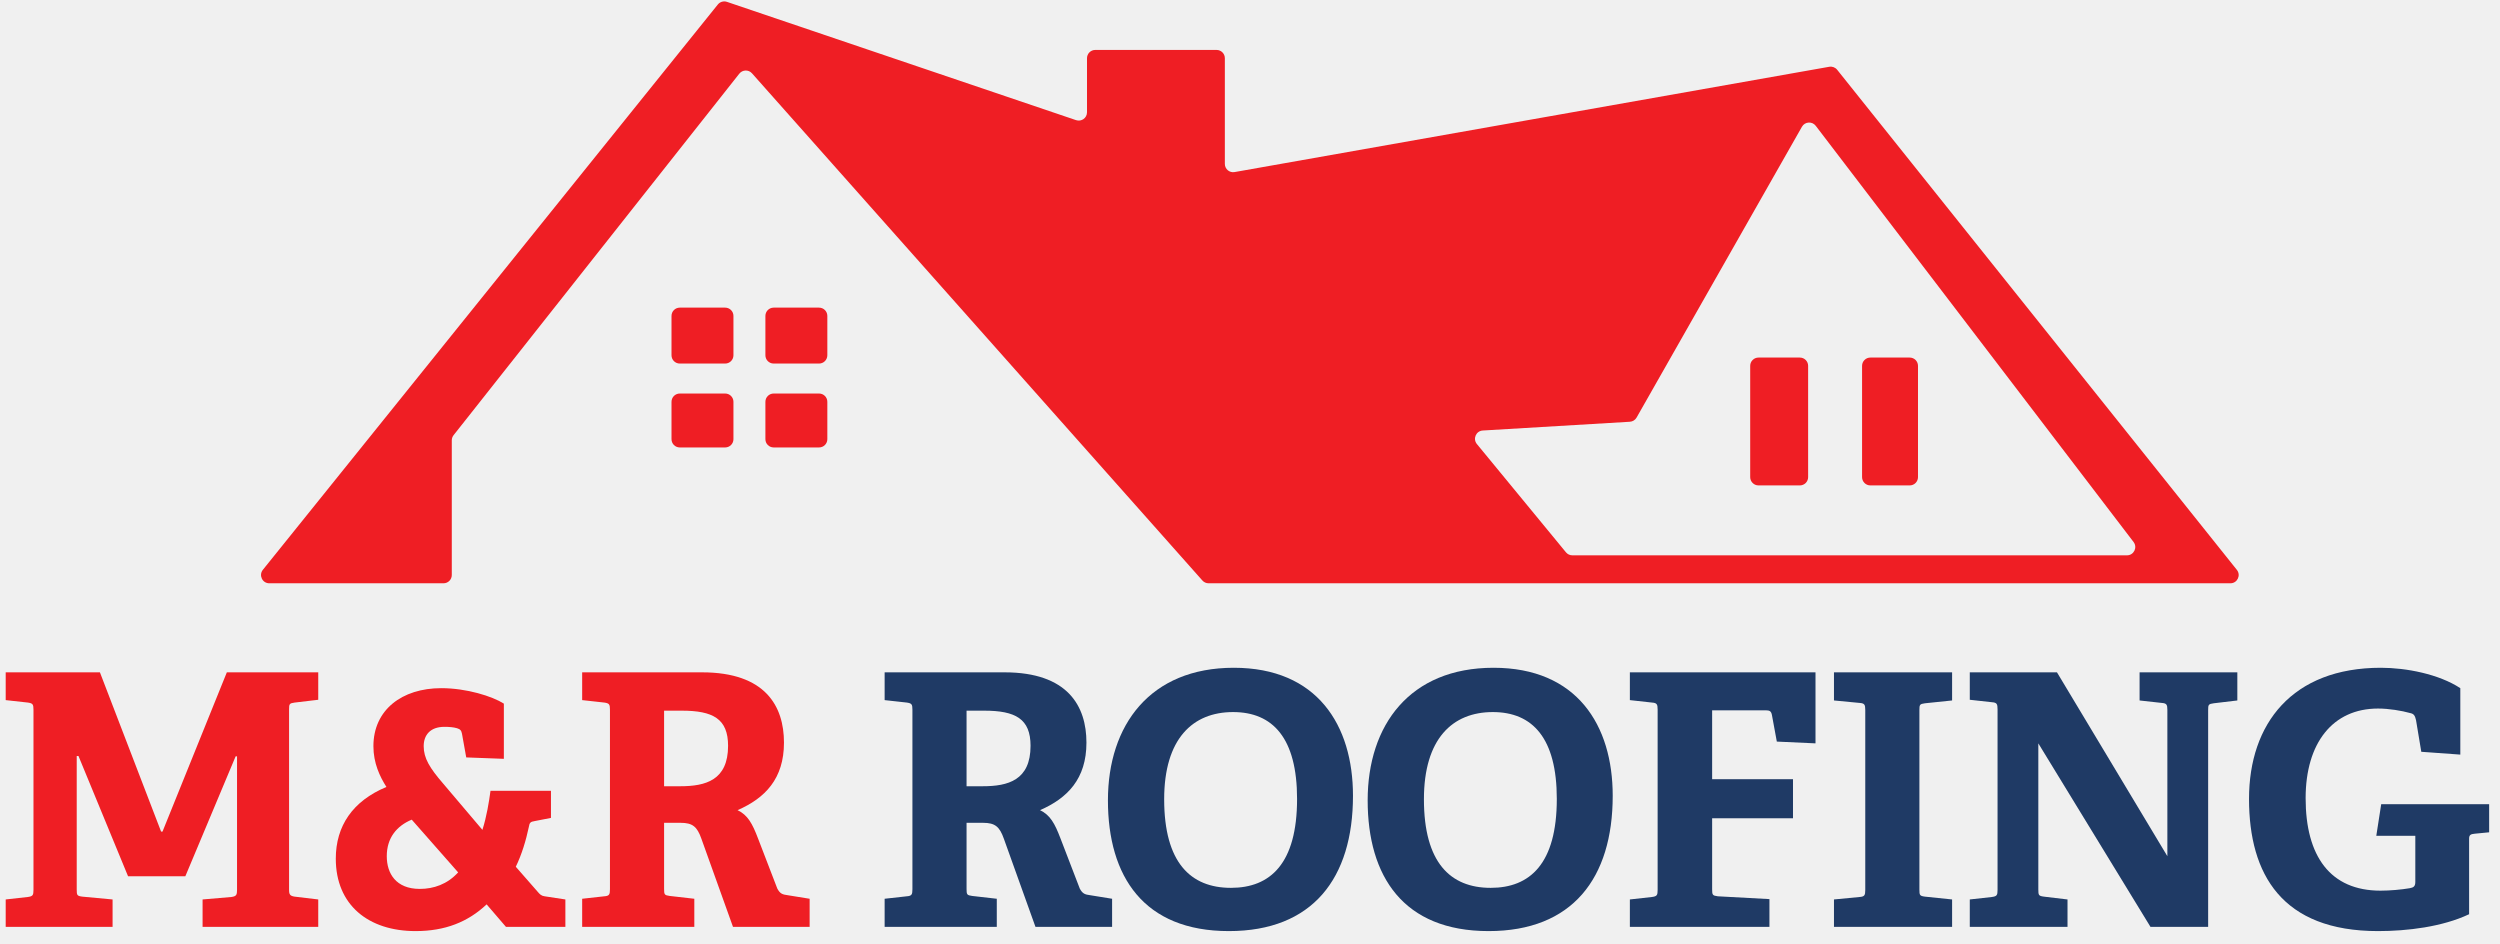
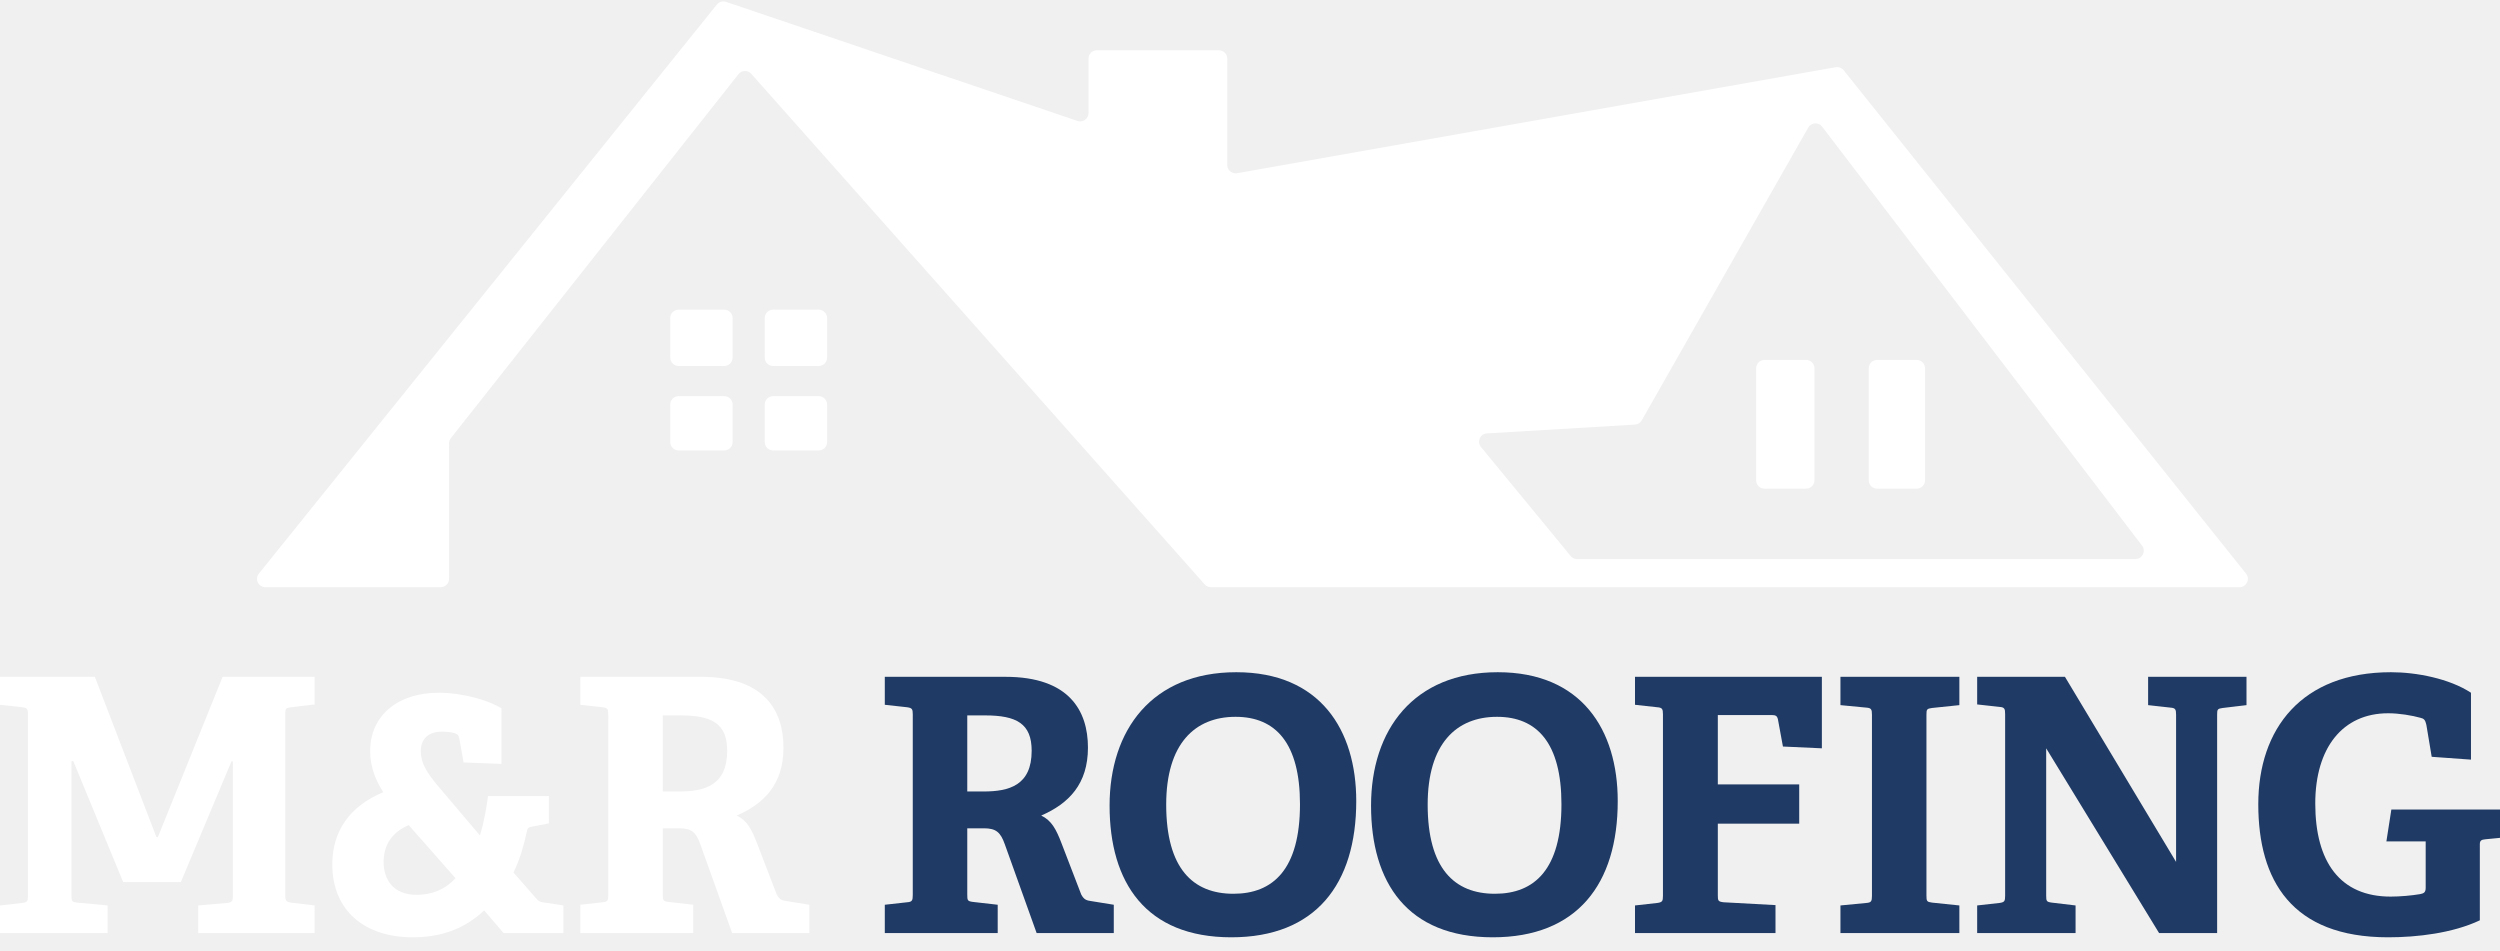
- <svg xmlns="http://www.w3.org/2000/svg" width="151" height="57" viewBox="0 0 151 57" fill="none">
-   <path d="M41.059 21.959C40.783 21.959 40.559 21.735 40.559 21.459V19.081C40.559 18.805 40.783 18.581 41.059 18.581H43.8C44.076 18.581 44.3 18.805 44.3 19.081V21.459C44.3 21.735 44.076 21.959 43.8 21.959H41.059Z" fill="#EF1E24" />
-   <path d="M46.73 18.581C46.454 18.581 46.23 18.805 46.23 19.081V21.459C46.23 21.735 46.454 21.959 46.73 21.959H49.471C49.747 21.959 49.971 21.735 49.971 21.459V19.081C49.971 18.805 49.747 18.581 49.471 18.581H46.73Z" fill="#EF1E24" />
-   <path d="M46.73 23.769C46.454 23.769 46.23 23.993 46.23 24.269V26.526C46.23 26.803 46.454 27.026 46.73 27.026H49.471C49.747 27.026 49.971 26.803 49.971 26.526V24.269C49.971 23.993 49.747 23.769 49.471 23.769H46.73Z" fill="#EF1E24" />
-   <path d="M41.059 23.769C40.783 23.769 40.559 23.993 40.559 24.269V26.526C40.559 26.803 40.783 27.026 41.059 27.026H43.8C44.076 27.026 44.3 26.803 44.3 26.526V24.269C44.3 23.993 44.076 23.769 43.8 23.769H41.059Z" fill="#EF1E24" />
-   <path fill-rule="evenodd" clip-rule="evenodd" d="M16.266 35.231C15.846 35.231 15.614 34.745 15.877 34.417L43.357 0.272C43.488 0.109 43.708 0.045 43.907 0.112L64.995 7.257C65.319 7.367 65.655 7.126 65.655 6.783V3.516C65.655 3.24 65.879 3.016 66.155 3.016H73.481C73.757 3.016 73.981 3.24 73.981 3.516V9.901C73.981 10.212 74.261 10.447 74.568 10.393L110.488 4.033C110.668 4.001 110.851 4.071 110.965 4.214L135.106 34.419C135.368 34.746 135.135 35.231 134.716 35.231H72.999C72.856 35.231 72.72 35.17 72.625 35.063L45.42 4.428C45.213 4.195 44.847 4.206 44.654 4.45L27.395 26.287C27.326 26.375 27.288 26.484 27.288 26.597V34.731C27.288 35.007 27.064 35.231 26.788 35.231H16.266ZM98.444 25.474C98.613 25.464 98.765 25.369 98.849 25.222L108.838 7.655C109.015 7.343 109.453 7.314 109.67 7.598L128.868 32.738C129.119 33.067 128.884 33.542 128.47 33.542H94.969C94.82 33.542 94.678 33.475 94.583 33.359L89.204 26.82C88.944 26.504 89.152 26.027 89.56 26.003L98.444 25.474Z" fill="#EF1E24" />
-   <path d="M105.712 22.097C105.712 21.821 105.936 21.597 106.212 21.597H108.711C108.988 21.597 109.211 21.821 109.211 22.097V28.819C109.211 29.095 108.988 29.319 108.711 29.319H106.212C105.936 29.319 105.712 29.095 105.712 28.819V22.097Z" fill="#EF1E24" />
-   <path d="M112.969 21.597C112.693 21.597 112.469 21.821 112.469 22.097V28.819C112.469 29.095 112.693 29.319 112.969 29.319H115.347C115.624 29.319 115.847 29.095 115.847 28.819V22.097C115.847 21.821 115.624 21.597 115.347 21.597H112.969Z" fill="#EF1E24" />
-   <path d="M19.222 55.983H12.236V54.327L13.977 54.178C14.274 54.136 14.317 54.051 14.317 53.754V45.684H14.232L11.195 52.925H7.734L4.74 45.663H4.634V53.732C4.634 54.072 4.655 54.115 4.973 54.157L6.8 54.327V55.983H0.344V54.327L1.682 54.178C1.979 54.136 2.022 54.072 2.022 53.754V42.86C2.022 42.542 1.979 42.478 1.682 42.435L0.344 42.287V40.609H6.035L9.73 50.229H9.815L13.701 40.609H19.222V42.266L17.799 42.435C17.481 42.478 17.46 42.52 17.46 42.839V53.754C17.46 54.03 17.523 54.115 17.799 54.157L19.222 54.327V55.983Z" fill="#EF1E24" />
-   <path d="M34.149 55.983H30.56L29.392 54.624C28.267 55.686 26.886 56.238 25.102 56.238C22.257 56.238 20.282 54.667 20.282 51.864C20.282 49.889 21.301 48.381 23.34 47.532C22.936 46.895 22.554 46.088 22.554 45.069C22.554 42.881 24.274 41.565 26.653 41.565C28.182 41.565 29.732 42.053 30.433 42.499V45.833L28.16 45.748L27.905 44.325C27.863 44.113 27.799 44.049 27.608 43.986C27.396 43.922 27.12 43.901 26.844 43.901C25.994 43.901 25.591 44.389 25.591 45.069C25.591 45.791 25.952 46.385 26.759 47.319L29.137 50.123C29.392 49.337 29.541 48.402 29.626 47.765H33.278V49.401L32.301 49.592C32.046 49.634 31.983 49.676 31.94 49.953C31.77 50.76 31.515 51.609 31.154 52.352L32.492 53.881C32.599 54.008 32.705 54.115 32.896 54.136L34.149 54.327V55.983ZM27.672 52.692L24.869 49.507C23.956 49.889 23.361 50.611 23.361 51.715C23.361 52.756 23.913 53.69 25.357 53.69C26.186 53.69 27.014 53.414 27.672 52.692Z" fill="#EF1E24" />
-   <path d="M48.902 55.983H44.273L42.362 50.653C42.107 49.931 41.831 49.698 41.109 49.698H40.111V53.69C40.111 54.03 40.132 54.072 40.451 54.115L41.937 54.285V55.983H35.163V54.285L36.501 54.136C36.798 54.115 36.841 54.03 36.841 53.711V42.86C36.841 42.542 36.798 42.478 36.501 42.435L35.163 42.287V40.609H42.404C46.227 40.609 47.352 42.648 47.352 44.856C47.352 47.043 46.205 48.211 44.549 48.933C45.165 49.231 45.441 49.74 45.781 50.632L46.949 53.669C47.118 53.987 47.267 54.03 47.586 54.072L48.902 54.285V55.983ZM40.111 47.489H41.088C42.617 47.489 43.976 47.128 43.976 45.047C43.976 43.412 43.062 42.924 41.173 42.924H40.111V47.489Z" fill="#EF1E24" />
-   <path d="M67.171 55.983H62.542L60.631 50.653C60.376 49.931 60.1 49.698 59.378 49.698H58.38V53.69C58.38 54.03 58.401 54.072 58.72 54.115L60.206 54.285V55.983H53.432V54.285L54.77 54.136C55.067 54.115 55.11 54.03 55.11 53.711V42.86C55.11 42.541 55.067 42.478 54.77 42.435L53.432 42.287V40.609H60.673C64.496 40.609 65.621 42.648 65.621 44.856C65.621 47.043 64.474 48.211 62.818 48.933C63.434 49.231 63.71 49.74 64.05 50.632L65.218 53.669C65.388 53.987 65.536 54.03 65.855 54.072L67.171 54.285V55.983ZM58.38 47.489H59.357C60.886 47.489 62.245 47.128 62.245 45.047C62.245 43.412 61.332 42.924 59.442 42.924H58.38V47.489Z" fill="#1F3A65" />
-   <path d="M74.224 56.238C69.085 56.238 66.919 52.947 66.919 48.339C66.919 43.794 69.467 40.333 74.521 40.333C79.554 40.333 81.72 43.794 81.72 48.063C81.72 53.053 79.278 56.238 74.224 56.238ZM74.351 53.626C76.729 53.626 78.343 52.161 78.343 48.254C78.343 44.58 76.878 43.009 74.478 43.009C72.036 43.009 70.316 44.623 70.316 48.275C70.316 52.097 71.909 53.626 74.351 53.626Z" fill="#1F3A65" />
-   <path d="M89.912 56.238C84.773 56.238 82.607 52.947 82.607 48.339C82.607 43.794 85.155 40.333 90.209 40.333C95.242 40.333 97.408 43.794 97.408 48.063C97.408 53.053 94.966 56.238 89.912 56.238ZM90.039 53.626C92.418 53.626 94.031 52.161 94.031 48.254C94.031 44.58 92.566 43.009 90.167 43.009C87.725 43.009 86.005 44.623 86.005 48.275C86.005 52.097 87.597 53.626 90.039 53.626Z" fill="#1F3A65" />
-   <path d="M106.874 55.983H98.444V54.327L99.782 54.178C100.079 54.136 100.121 54.072 100.121 53.754V42.86C100.121 42.541 100.079 42.457 99.782 42.435L98.444 42.287V40.609H109.656V44.899L107.32 44.792L107.023 43.179C106.98 42.966 106.895 42.903 106.662 42.903H103.413V47.065H108.297V49.422H103.413V53.711C103.413 54.051 103.434 54.093 103.753 54.136L106.874 54.306V55.983Z" fill="#1F3A65" />
-   <path d="M117.907 55.983H110.772V54.327L112.322 54.178C112.619 54.157 112.662 54.072 112.662 53.754V42.881C112.662 42.563 112.619 42.478 112.322 42.457L110.772 42.308V40.609H117.907V42.308L116.271 42.478C115.953 42.52 115.932 42.563 115.932 42.881V53.732C115.932 54.072 115.953 54.115 116.271 54.157L117.907 54.327V55.983Z" fill="#1F3A65" />
-   <path d="M133.372 55.983H129.889L123.115 44.899V53.732C123.115 54.072 123.137 54.115 123.455 54.157L124.878 54.327V55.983H118.975V54.327L120.312 54.178C120.61 54.136 120.652 54.072 120.652 53.754V42.839C120.652 42.52 120.61 42.435 120.312 42.414L118.975 42.266V40.609H124.241L130.909 51.715V42.881C130.909 42.563 130.866 42.478 130.569 42.457L129.231 42.308V40.609H135.135V42.308L133.712 42.478C133.393 42.52 133.372 42.563 133.372 42.881V55.983Z" fill="#1F3A65" />
-   <path d="M150.344 50.271L149.474 50.356C149.219 50.377 149.134 50.441 149.134 50.653V55.219C147.52 55.983 145.397 56.238 143.634 56.238C137.837 56.238 135.841 52.819 135.841 48.254C135.841 43.709 138.453 40.333 143.804 40.333C145.333 40.333 147.308 40.715 148.603 41.565V45.578L146.246 45.408L145.928 43.497C145.864 43.2 145.779 43.115 145.588 43.072C145.057 42.924 144.292 42.796 143.634 42.796C140.895 42.796 139.26 44.877 139.26 48.211C139.26 51.715 140.746 53.796 143.783 53.796C144.356 53.796 145.057 53.732 145.545 53.648C145.779 53.605 145.885 53.541 145.885 53.265V50.483H143.528L143.825 48.572H150.344V50.271Z" fill="#1F3A65" />
+ <svg xmlns="http://www.w3.org/2000/svg" width="150" height="57" viewBox="0 0 150 57" fill="none">
+   <path d="M40.715 21.959C40.439 21.959 40.215 21.735 40.215 21.459V19.081C40.215 18.805 40.439 18.581 40.715 18.581H43.456C43.732 18.581 43.956 18.805 43.956 19.081V21.459C43.956 21.735 43.732 21.959 43.456 21.959H40.715Z" fill="white" />
+   <path d="M46.386 18.581C46.11 18.581 45.886 18.805 45.886 19.081V21.459C45.886 21.735 46.11 21.959 46.386 21.959H49.126C49.402 21.959 49.626 21.735 49.626 21.459V19.081C49.626 18.805 49.402 18.581 49.126 18.581H46.386Z" fill="white" />
+   <path d="M46.386 23.769C46.11 23.769 45.886 23.993 45.886 24.269V26.526C45.886 26.803 46.11 27.026 46.386 27.026H49.126C49.402 27.026 49.626 26.803 49.626 26.526V24.269C49.626 23.993 49.402 23.769 49.126 23.769H46.386Z" fill="white" />
+   <path d="M40.715 23.769C40.439 23.769 40.215 23.993 40.215 24.269V26.526C40.215 26.803 40.439 27.026 40.715 27.026H43.456C43.732 27.026 43.956 26.803 43.956 26.526V24.269C43.956 23.993 43.732 23.769 43.456 23.769H40.715Z" fill="white" />
+   <path fill-rule="evenodd" clip-rule="evenodd" d="M15.922 35.231C15.502 35.231 15.269 34.745 15.533 34.417L43.013 0.272C43.144 0.109 43.364 0.045 43.562 0.112L64.651 7.257C64.975 7.367 65.311 7.126 65.311 6.783V3.516C65.311 3.24 65.535 3.016 65.811 3.016H73.136C73.412 3.016 73.636 3.24 73.636 3.516V9.901C73.636 10.212 73.917 10.447 74.224 10.393L110.143 4.033C110.324 4.001 110.507 4.071 110.621 4.214L134.762 34.419C135.024 34.746 134.79 35.231 134.371 35.231H72.654C72.512 35.231 72.376 35.17 72.281 35.063L45.076 4.428C44.869 4.195 44.502 4.206 44.309 4.45L27.051 26.287C26.981 26.375 26.943 26.484 26.943 26.597V34.731C26.943 35.007 26.719 35.231 26.443 35.231H15.922ZM98.1 25.474C98.268 25.464 98.421 25.369 98.504 25.222L108.494 7.655C108.671 7.343 109.108 7.314 109.326 7.598L128.523 32.738C128.775 33.067 128.54 33.542 128.126 33.542H94.625C94.475 33.542 94.334 33.475 94.239 33.359L88.859 26.82C88.6 26.504 88.808 26.027 89.216 26.003L98.1 25.474Z" fill="white" />
+   <path d="M105.368 22.097C105.368 21.821 105.592 21.597 105.868 21.597H108.367C108.643 21.597 108.867 21.821 108.867 22.097V28.819C108.867 29.095 108.643 29.319 108.367 29.319H105.868C105.592 29.319 105.368 29.095 105.368 28.819V22.097Z" fill="white" />
+   <path d="M112.625 21.597C112.349 21.597 112.125 21.821 112.125 22.097V28.819C112.125 29.095 112.349 29.319 112.625 29.319H115.003C115.279 29.319 115.503 29.095 115.503 28.819V22.097C115.503 21.821 115.279 21.597 115.003 21.597H112.625Z" fill="white" />
+   <path d="M18.878 55.983H11.892V54.327L13.633 54.178C13.93 54.136 13.973 54.051 13.973 53.754V45.684H13.888L10.851 52.925H7.39L4.396 45.663H4.289V53.732C4.289 54.072 4.311 54.115 4.629 54.157L6.455 54.327V55.983H0V54.327L1.338 54.178C1.635 54.136 1.678 54.072 1.678 53.754V42.86C1.678 42.542 1.635 42.478 1.338 42.435L0 42.287V40.609H5.691L9.386 50.229H9.471L13.357 40.609H18.878V42.266L17.455 42.435C17.137 42.478 17.116 42.52 17.116 42.839V53.754C17.116 54.03 17.179 54.115 17.455 54.157L18.878 54.327V55.983Z" fill="white" />
+   <path d="M33.804 55.983H30.216L29.048 54.624C27.922 55.686 26.542 56.238 24.758 56.238C21.913 56.238 19.938 54.667 19.938 51.864C19.938 49.889 20.957 48.381 22.996 47.532C22.592 46.895 22.21 46.088 22.21 45.069C22.21 42.881 23.93 41.565 26.308 41.565C27.837 41.565 29.387 42.053 30.088 42.499V45.833L27.816 45.748L27.561 44.325C27.519 44.113 27.455 44.049 27.264 43.986C27.052 43.922 26.776 43.901 26.5 43.901C25.65 43.901 25.247 44.389 25.247 45.069C25.247 45.791 25.608 46.385 26.415 47.319L28.793 50.123C29.048 49.337 29.196 48.402 29.281 47.765H32.934V49.401L31.957 49.592C31.702 49.634 31.638 49.676 31.596 49.953C31.426 50.76 31.171 51.609 30.81 52.352L32.148 53.881C32.254 54.008 32.36 54.115 32.551 54.136L33.804 54.327V55.983ZM27.328 52.692L24.525 49.507C23.612 49.889 23.017 50.611 23.017 51.715C23.017 52.756 23.569 53.69 25.013 53.69C25.841 53.69 26.669 53.414 27.328 52.692Z" fill="white" />
+   <path d="M48.558 55.983H43.929L42.018 50.653C41.763 49.931 41.487 49.698 40.765 49.698H39.767V53.69C39.767 54.03 39.788 54.072 40.106 54.115L41.593 54.285V55.983H34.819V54.285L36.157 54.136C36.454 54.115 36.496 54.03 36.496 53.711V42.86C36.496 42.542 36.454 42.478 36.157 42.435L34.819 42.287V40.609H42.06C45.882 40.609 47.008 42.648 47.008 44.856C47.008 47.043 45.861 48.211 44.205 48.933C44.821 49.231 45.097 49.74 45.436 50.632L46.604 53.669C46.774 53.987 46.923 54.03 47.241 54.072L48.558 54.285V55.983ZM39.767 47.489H40.743C42.272 47.489 43.631 47.128 43.631 45.047C43.631 43.412 42.718 42.924 40.828 42.924H39.767V47.489Z" fill="white" />
+   <path d="M66.827 55.983H62.198L60.287 50.653C60.032 49.931 59.756 49.698 59.034 49.698H58.036V53.69C58.036 54.03 58.057 54.072 58.375 54.115L59.862 54.285V55.983H53.088V54.285L54.426 54.136C54.723 54.115 54.766 54.03 54.766 53.711V42.86C54.766 42.541 54.723 42.478 54.426 42.435L53.088 42.287V40.609H60.329C64.151 40.609 65.277 42.648 65.277 44.856C65.277 47.043 64.13 48.211 62.474 48.933C63.09 49.231 63.366 49.74 63.705 50.632L64.873 53.669C65.043 53.987 65.192 54.03 65.51 54.072L66.827 54.285V55.983ZM58.036 47.489H59.013C60.541 47.489 61.9 47.128 61.9 45.047C61.9 43.412 60.987 42.924 59.097 42.924H58.036V47.489Z" fill="#1F3A65" />
+   <path d="M73.879 56.238C68.74 56.238 66.575 52.947 66.575 48.339C66.575 43.794 69.123 40.333 74.177 40.333C79.209 40.333 81.375 43.794 81.375 48.063C81.375 53.053 78.933 56.238 73.879 56.238ZM74.007 53.626C76.385 53.626 77.999 52.161 77.999 48.254C77.999 44.58 76.534 43.009 74.134 43.009C71.692 43.009 69.972 44.623 69.972 48.275C69.972 52.097 71.565 53.626 74.007 53.626Z" fill="#1F3A65" />
+   <path d="M89.568 56.238C84.429 56.238 82.263 52.947 82.263 48.339C82.263 43.794 84.811 40.333 89.865 40.333C94.898 40.333 97.064 43.794 97.064 48.063C97.064 53.053 94.621 56.238 89.568 56.238ZM89.695 53.626C92.073 53.626 93.687 52.161 93.687 48.254C93.687 44.58 92.222 43.009 89.822 43.009C87.38 43.009 85.66 44.623 85.66 48.275C85.66 52.097 87.253 53.626 89.695 53.626Z" fill="#1F3A65" />
+   <path d="M106.53 55.983H98.1V54.327L99.437 54.178C99.735 54.136 99.777 54.072 99.777 53.754V42.86C99.777 42.541 99.735 42.457 99.437 42.435L98.1 42.287V40.609H109.312V44.899L106.976 44.792L106.679 43.179C106.636 42.966 106.551 42.903 106.318 42.903H103.069V47.065H107.953V49.422H103.069V53.711C103.069 54.051 103.09 54.093 103.408 54.136L106.53 54.306V55.983Z" fill="#1F3A65" />
+   <path d="M117.562 55.983H110.427V54.327L111.978 54.178C112.275 54.157 112.317 54.072 112.317 53.754V42.881C112.317 42.563 112.275 42.478 111.978 42.457L110.427 42.308V40.609H117.562V42.308L115.927 42.478C115.609 42.52 115.587 42.563 115.587 42.881V53.732C115.587 54.072 115.609 54.115 115.927 54.157L117.562 54.327V55.983Z" fill="#1F3A65" />
+   <path d="M133.028 55.983H129.545L122.771 44.899V53.732C122.771 54.072 122.792 54.115 123.111 54.157L124.534 54.327V55.983H118.63V54.327L119.968 54.178C120.266 54.136 120.308 54.072 120.308 53.754V42.839C120.308 42.52 120.266 42.435 119.968 42.414L118.63 42.266V40.609H123.897L130.565 51.715V42.881C130.565 42.563 130.522 42.478 130.225 42.457L128.887 42.308V40.609H134.79V42.308L133.368 42.478C133.049 42.52 133.028 42.563 133.028 42.881V55.983Z" fill="#1F3A65" />
+   <path d="M150 50.271L149.13 50.356C148.875 50.377 148.79 50.441 148.79 50.653V55.219C147.176 55.983 145.052 56.238 143.29 56.238C137.493 56.238 135.497 52.819 135.497 48.254C135.497 43.709 138.109 40.333 143.46 40.333C144.989 40.333 146.964 40.715 148.259 41.565V45.578L145.902 45.408L145.583 43.497C145.52 43.2 145.435 43.115 145.244 43.072C144.713 42.924 143.948 42.796 143.29 42.796C140.551 42.796 138.916 44.877 138.916 48.211C138.916 51.715 140.402 53.796 143.439 53.796C144.012 53.796 144.713 53.732 145.201 53.648C145.435 53.605 145.541 53.541 145.541 53.265V50.483H143.184L143.481 48.572H150V50.271Z" fill="#1F3A65" />
</svg>
